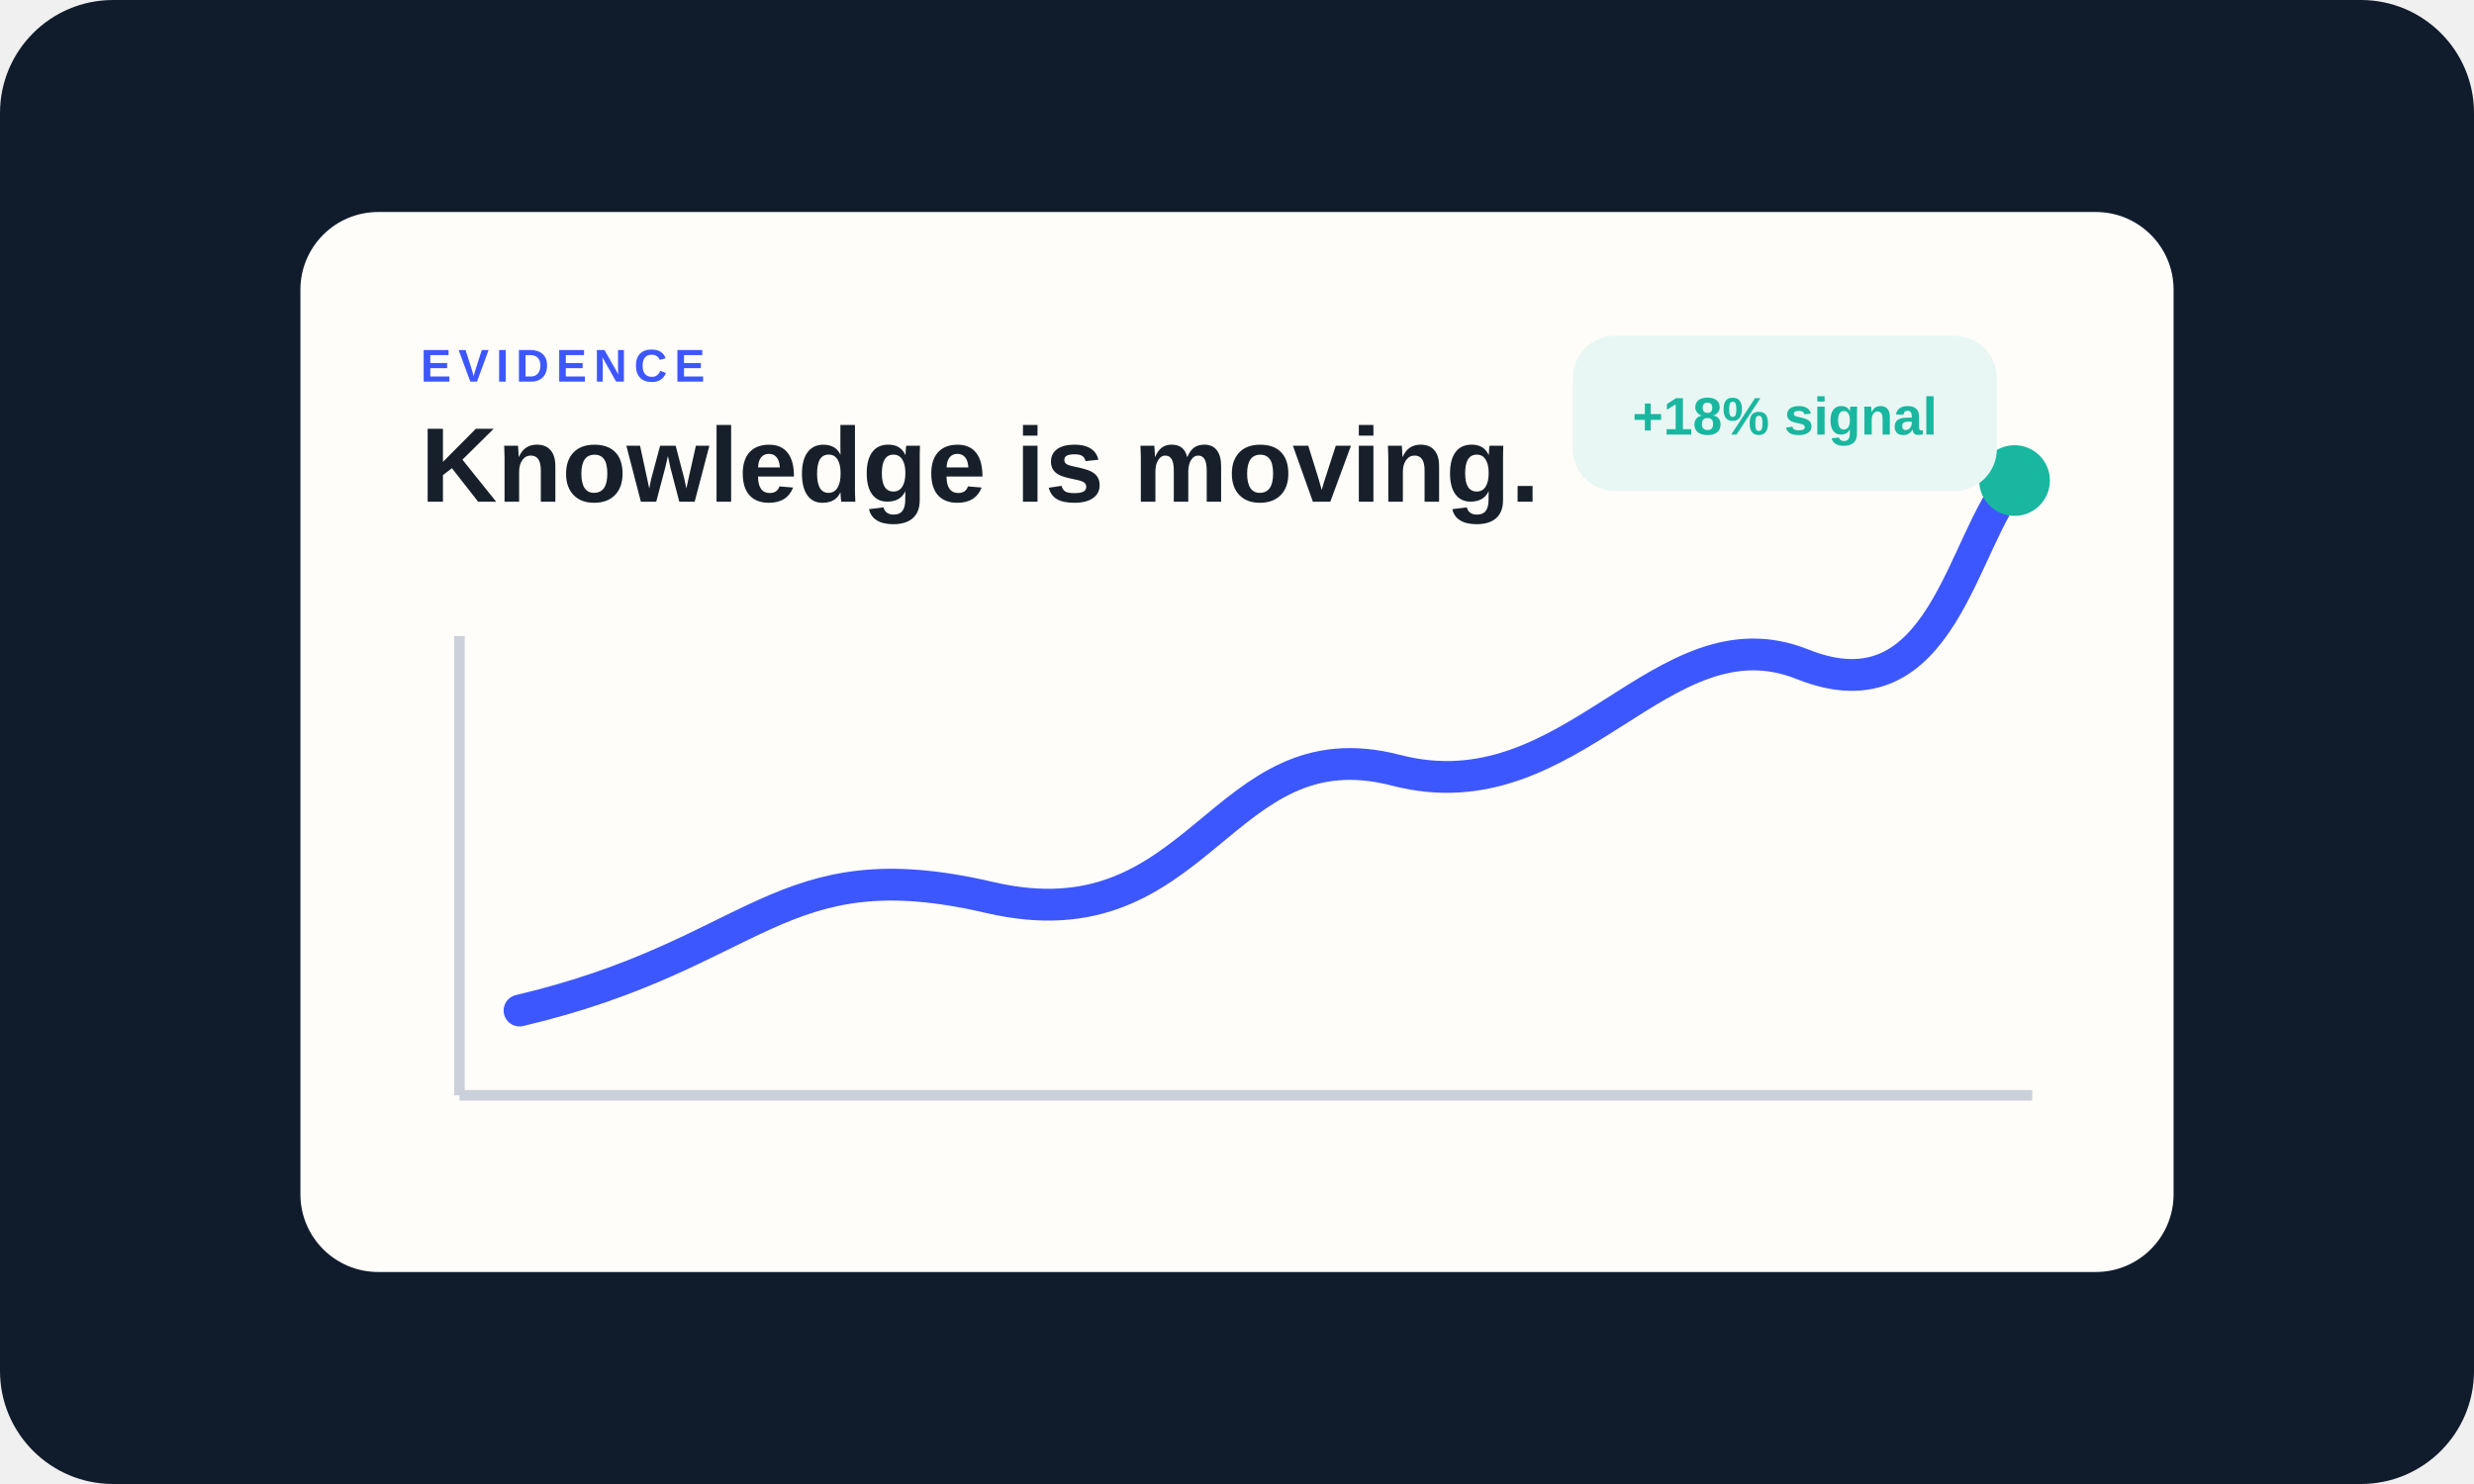
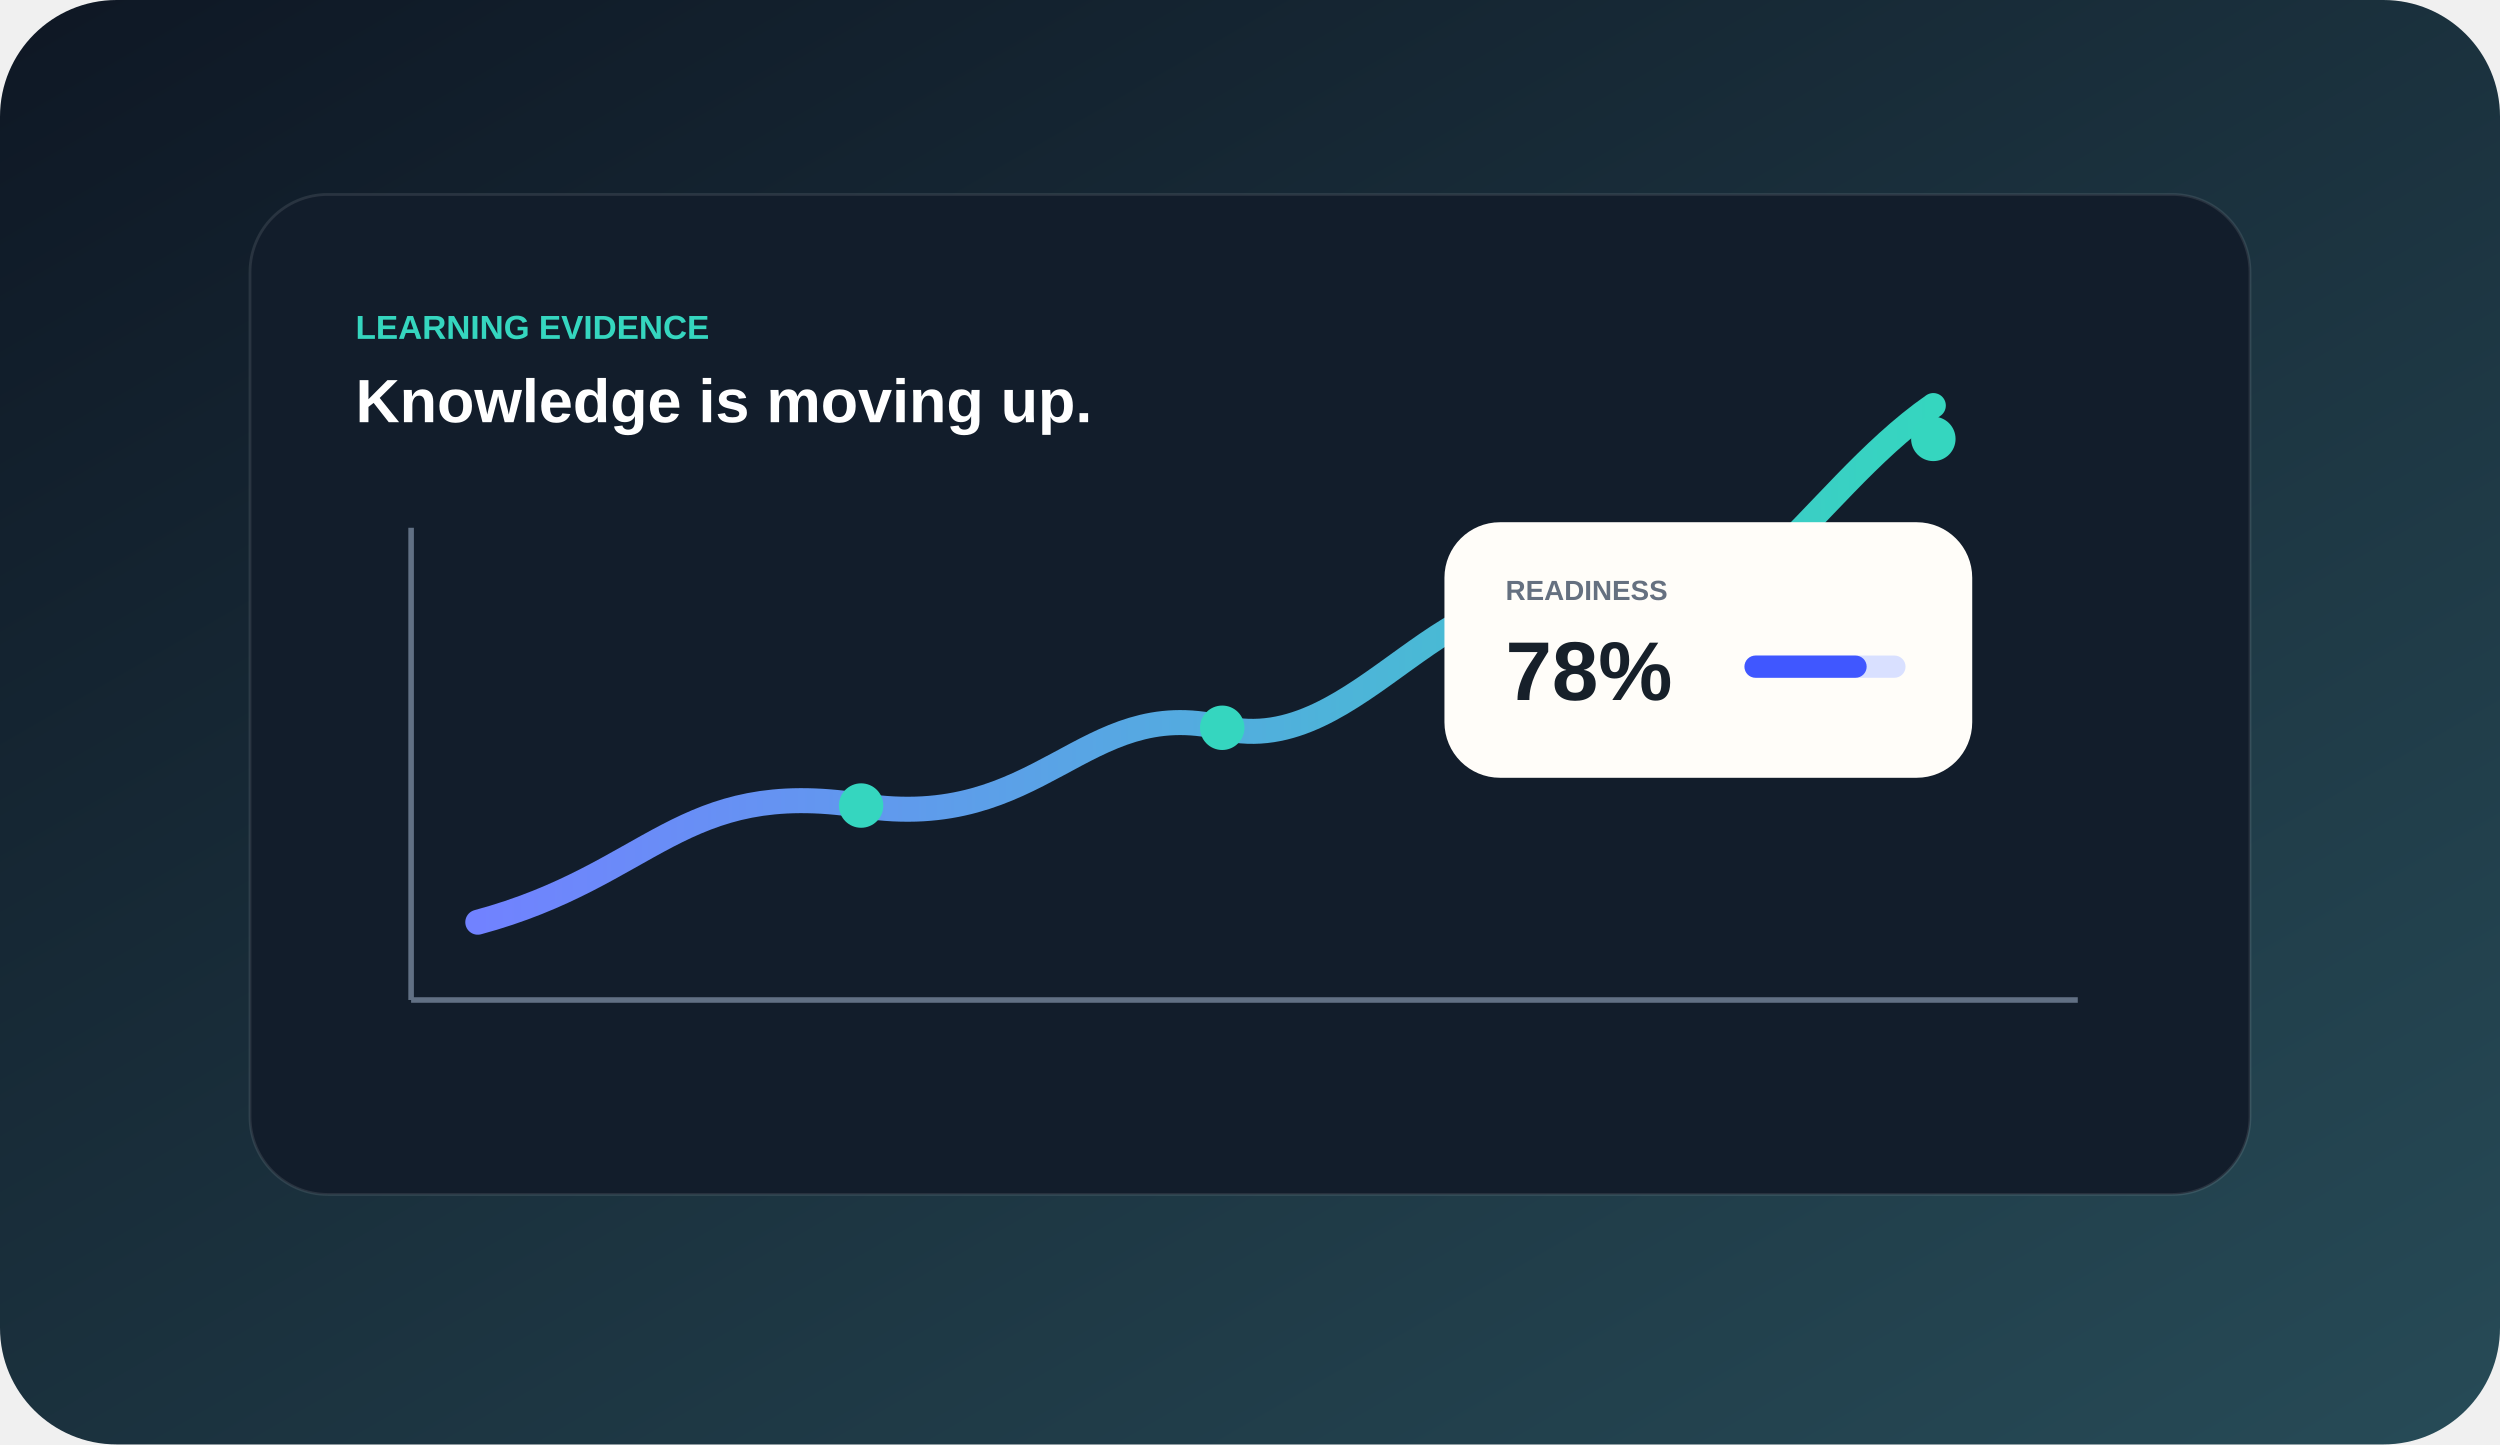
- <svg xmlns="http://www.w3.org/2000/svg" viewBox="0 0 700 420">
-   <rect width="700" height="420" rx="32" fill="#101b2c" />
-   <g transform="translate(85 60)">
-     <rect width="530" height="300" rx="22" fill="#fffdf9" />
-     <text x="34" y="48" font-family="Arial" font-size="13" font-weight="800" fill="#3d57ff" letter-spacing="2">EVIDENCE</text>
-     <text x="34" y="82" font-family="Arial" font-size="30" font-weight="800" fill="#17202a">Knowledge is moving.</text>
-     <path d="M45 250V120M45 250H490" stroke="#cbd1db" stroke-width="3" />
-     <path d="M62 226 C130 210 135 180 195 194 S260 145 310 158 S385 112 425 128 S470 92 485 76" fill="none" stroke="#3d57ff" stroke-width="9" stroke-linecap="round" />
-     <circle cx="485" cy="76" r="10" fill="#19b79f" />
-     <rect x="360" y="35" width="120" height="44" rx="12" fill="#e9f7f4" />
-     <text x="420" y="63" text-anchor="middle" font-family="Arial" font-size="15" font-weight="800" fill="#19b79f">+18% signal</text>
+ <svg xmlns="http://www.w3.org/2000/svg" viewBox="0 0 900 520">
+   <defs>
+     <linearGradient id="b" x1="0" y1="0" x2="1" y2="1">
+       <stop stop-color="#0e1724" />
+       <stop offset="1" stop-color="#274b57" />
+     </linearGradient>
+     <linearGradient id="g">
+       <stop stop-color="#7182ff" />
+       <stop offset="1" stop-color="#35d6bf" />
+     </linearGradient>
+   </defs>
+   <rect width="900" height="520" rx="42" fill="url(#b)" />
+   <g transform="translate(90 70)">
+     <rect width="720" height="360" rx="28" fill="#121d2b" stroke="#ffffff" stroke-opacity=".1" />
+     <text x="38" y="52" font-family="Arial" font-size="12" font-weight="800" fill="#35d6bf">LEARNING EVIDENCE</text>
+     <text x="38" y="82" font-family="Arial" font-size="22" font-weight="800" fill="#fff">Knowledge is moving up.</text>
+     <path d="M58 290V120M58 290h600" stroke="#617084" stroke-width="2" />
+     <path d="M82 262C145 245 155 210 220 220S300 180 350 192s82-64 132-42 78-42 124-74" fill="none" stroke="url(#g)" stroke-width="9" stroke-linecap="round" />
+     <g fill="#35d6bf">
+       <circle cx="220" cy="220" r="8" />
+       <circle cx="350" cy="192" r="8" />
+       <circle cx="482" cy="150" r="8" />
+       <circle cx="606" cy="88" r="8" />
+     </g>
+     <g transform="translate(430 118)">
+       <rect width="190" height="92" rx="20" fill="#fffdf9" />
+       <text x="22" y="28" font-family="Arial" font-size="10" font-weight="800" fill="#657080">READINESS</text>
+       <text x="22" y="64" font-family="Arial" font-size="30" font-weight="800" fill="#17202a">78%</text>
+       <rect x="108" y="48" width="58" height="8" rx="4" fill="#d9e0ff" />
+       <rect x="108" y="48" width="44" height="8" rx="4" fill="#4057ff" />
+     </g>
  </g>
</svg>
